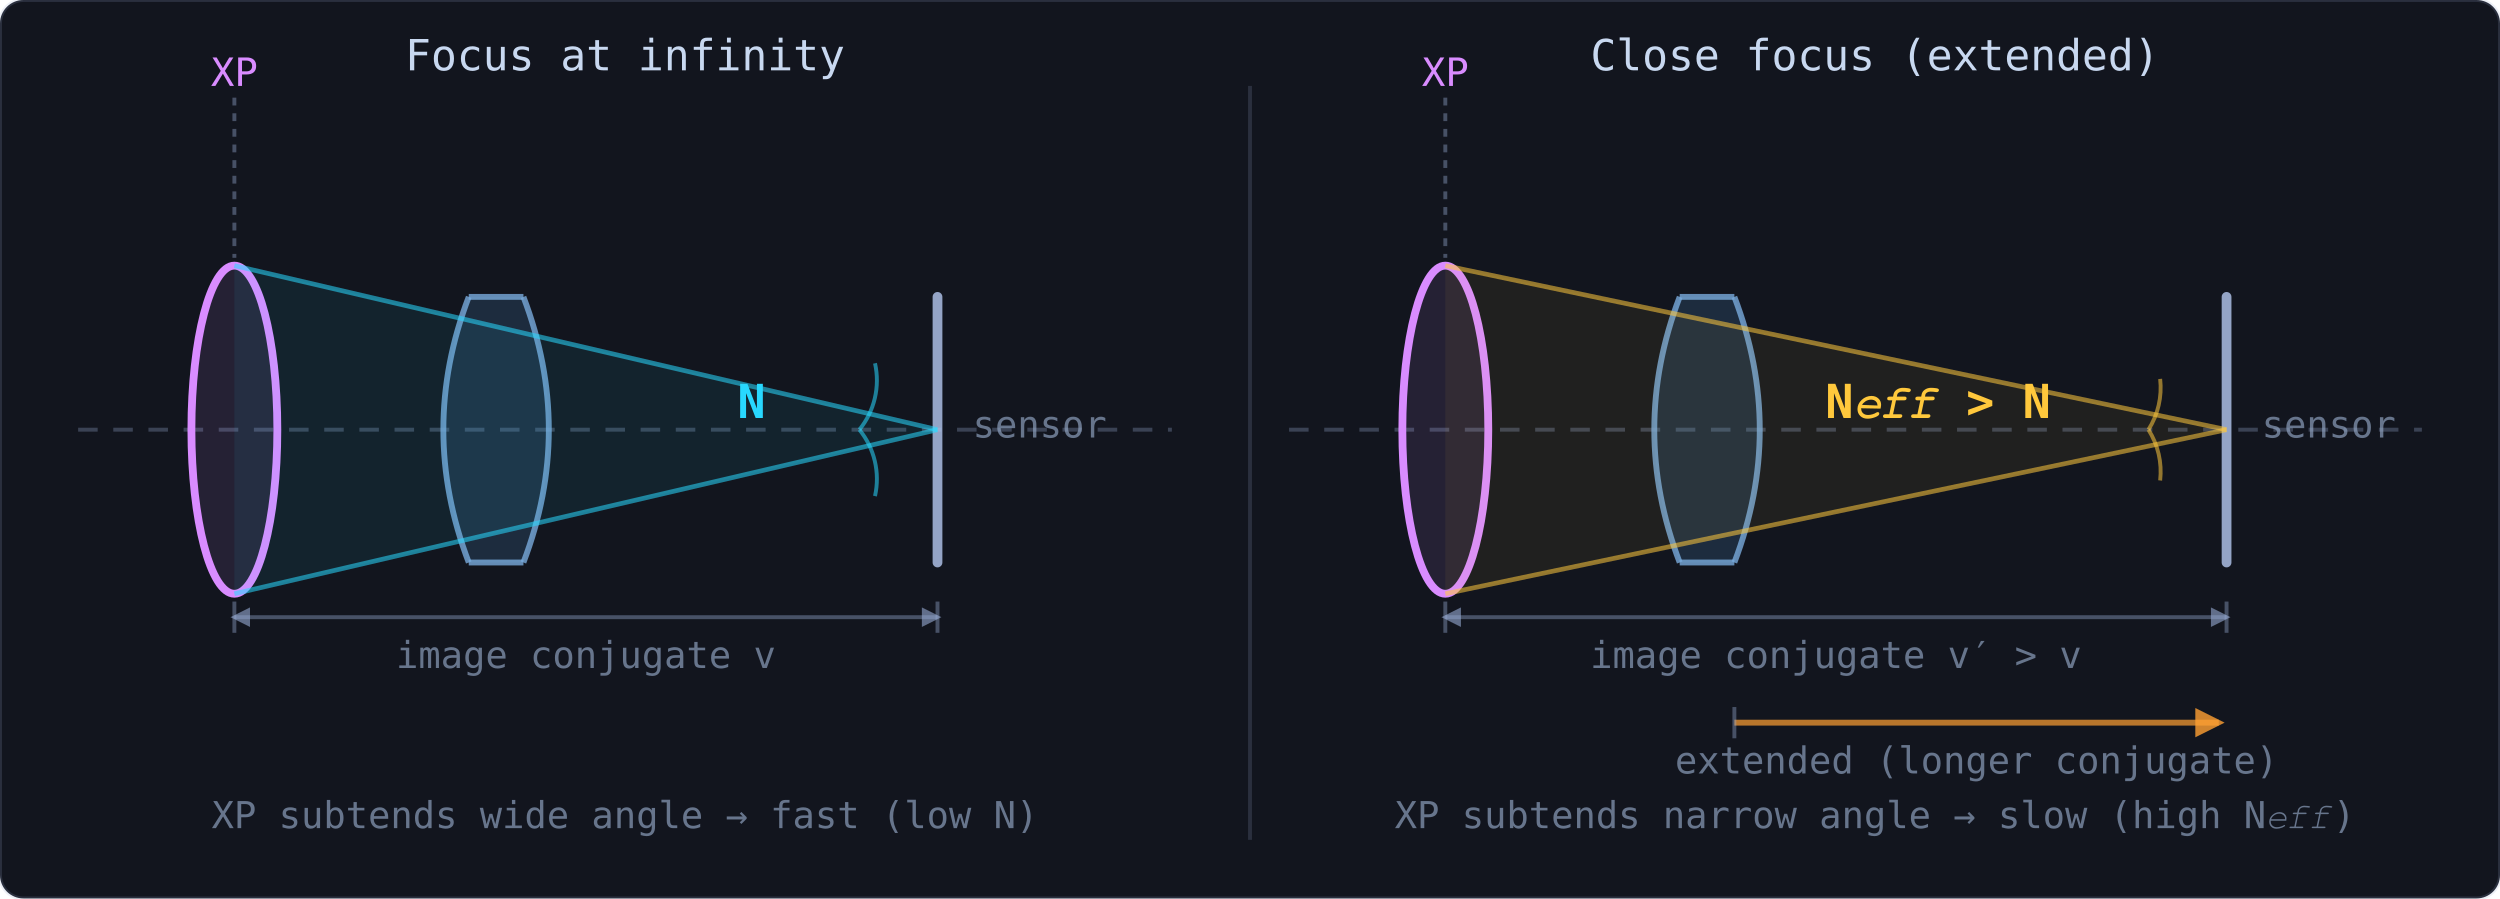
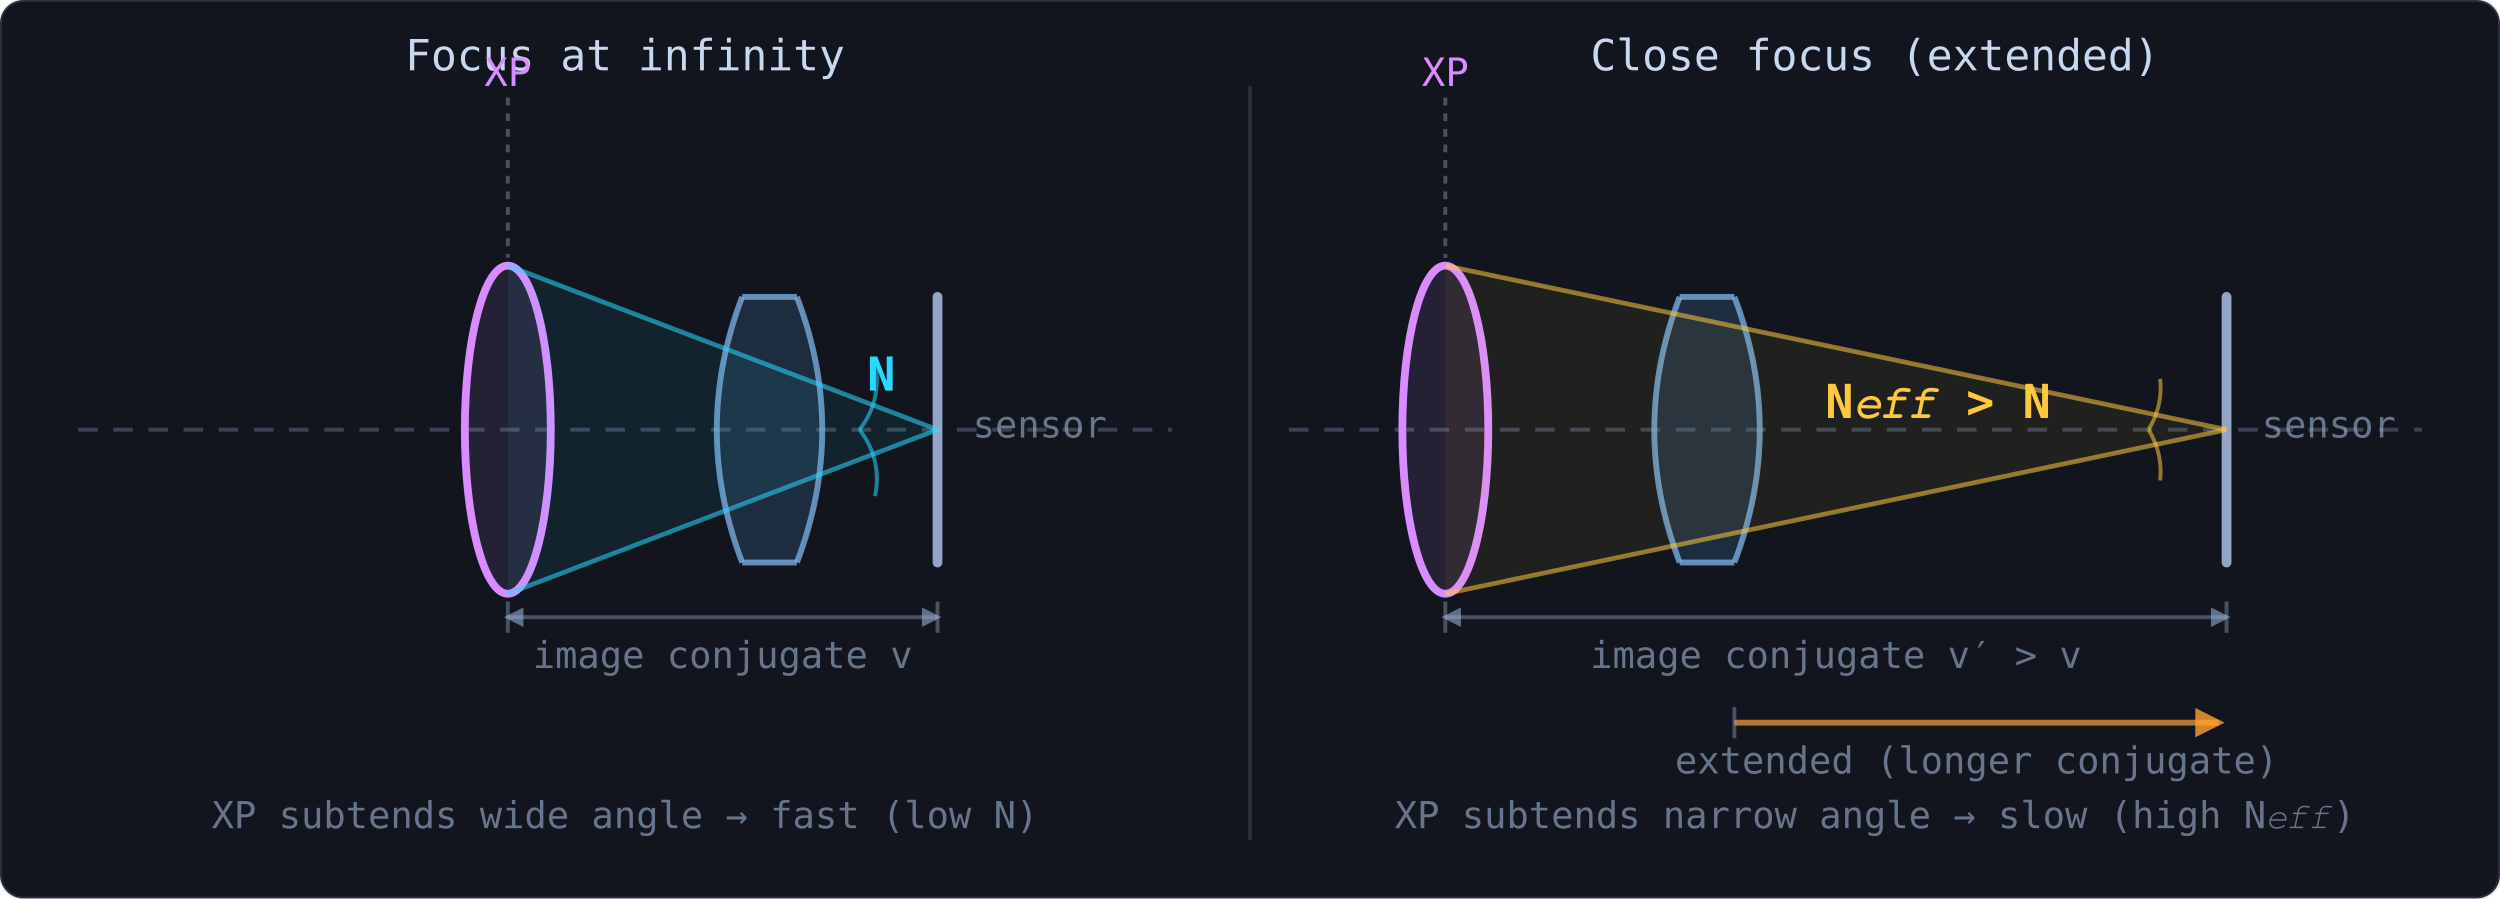
<svg xmlns="http://www.w3.org/2000/svg" viewBox="0 0 640 230" width="100%" height="auto" role="img" aria-label="Working f-number vs nominal f-number diagram">
  <defs>
    <style>
      .bg { fill: #12151e; }
      .border { fill: none; stroke: rgba(150,170,210,0.18); stroke-width: 1; }
      .divider { stroke: rgba(150,170,210,0.18); stroke-width: 1; }
      .axis { stroke: rgba(150,170,210,0.30); stroke-width: 1; stroke-dasharray: 5,4; fill: none; }
      .lens-fill { fill: rgba(70,130,180,0.22); }
      .lens-stroke { fill: none; stroke: rgba(120,170,220,0.80); stroke-width: 1.5; }
      .xp-fill { fill: rgba(217,140,255,0.10); }
      .xp-stroke { fill: none; stroke: #d98cff; stroke-width: 2; }
      .sensor { stroke: rgba(180,200,240,0.80); stroke-width: 2.5; stroke-linecap: round; fill: none; }
      .cone-fill { fill: rgba(40,216,255,0.07); }
      .cone { stroke: rgba(40,216,255,0.55); stroke-width: 1.2; fill: none; }
      .cone-narrow { fill: rgba(255,200,60,0.06); }
      .cone-narrow-stroke { stroke: rgba(255,200,60,0.55); stroke-width: 1.2; fill: none; }
      .dim { stroke: rgba(150,170,210,0.40); stroke-width: 1; fill: none; }
      .ext-arrow { stroke: rgba(255,160,50,0.70); stroke-width: 1.5; fill: none; }
      .label { fill: #c8d8f0; font-family: 'JetBrains Mono','SF Mono',monospace; font-size: 11px; }
      .label-xp { fill: #d98cff; font-family: 'JetBrains Mono','SF Mono',monospace; font-size: 11px; }
      .label-N { fill: #28d8ff; font-family: 'JetBrains Mono','SF Mono',monospace; font-size: 12px; font-weight: 700; }
      .label-Neff { fill: #ffc83c; font-family: 'JetBrains Mono','SF Mono',monospace; font-size: 12px; font-weight: 700; }
      .muted { fill: rgba(150,170,200,0.65); font-family: 'JetBrains Mono','SF Mono',monospace; font-size: 9.5px; }
      .tick { stroke: rgba(150,170,210,0.40); stroke-width: 1; fill: none; }
      @media (prefers-color-scheme: light) {
        .bg { fill: #eff2f8; }
        .border { stroke: rgba(60,80,120,0.18); }
        .divider { stroke: rgba(60,80,120,0.18); }
        .axis { stroke: rgba(60,80,120,0.28); }
        .lens-fill { fill: rgba(30,80,160,0.10); }
        .lens-stroke { stroke: rgba(30,80,160,0.65); }
        .xp-fill { fill: rgba(120,46,184,0.07); }
        .xp-stroke { stroke: #7a2eb8; }
        .sensor { stroke: rgba(40,80,160,0.75); }
        .cone-fill { fill: rgba(0,104,120,0.07); }
        .cone { stroke: rgba(0,104,120,0.55); }
        .cone-narrow { fill: rgba(160,100,0,0.06); }
        .cone-narrow-stroke { stroke: rgba(160,100,0,0.55); }
        .dim { stroke: rgba(60,80,120,0.38); }
        .ext-arrow { stroke: rgba(200,100,0,0.70); }
        .label { fill: #1a2540; }
        .label-xp { fill: #7a2eb8; }
        .label-N { fill: #006878; }
        .label-Neff { fill: #a06000; }
        .muted { fill: rgba(60,80,120,0.60); }
        .tick { stroke: rgba(60,80,120,0.35); }
      }
    </style>
    <marker id="dimArr" markerWidth="5" markerHeight="5" refX="4" refY="2.5" orient="auto">
      <path d="M0,0 L5,2.5 L0,5 Z" fill="rgba(150,170,210,0.60)" />
    </marker>
    <marker id="dimArrL" markerWidth="5" markerHeight="5" refX="1" refY="2.5" orient="auto">
      <path d="M5,0 L0,2.5 L5,5 Z" fill="rgba(150,170,210,0.60)" />
    </marker>
    <marker id="extArr" markerWidth="5" markerHeight="5" refX="4" refY="2.5" orient="auto">
      <path d="M0,0 L5,2.5 L0,5 Z" fill="rgba(255,160,50,0.80)" />
    </marker>
  </defs>
  <rect width="640" height="230" rx="6" class="bg" />
  <rect width="640" height="230" rx="6" class="border" />
  <line x1="320" y1="22" x2="320" y2="215" class="divider" />
  <text x="160" y="18" text-anchor="middle" class="label">Focus at infinity</text>
  <line x1="20" y1="110" x2="300" y2="110" class="axis" />
-   <ellipse cx="60" cy="110" rx="11" ry="42" class="xp-fill" />
-   <ellipse cx="60" cy="110" rx="11" ry="42" class="xp-stroke" />
-   <text x="60" y="22" text-anchor="middle" class="label-xp" style="font-size:10px">XP</text>
-   <line x1="60" y1="25" x2="60" y2="66" class="tick" style="stroke-dasharray:2,2" />
-   <path d="M 120,76 Q 107,110 120,144 L 134,144 Q 147,110 134,76 Z" class="lens-fill" />
-   <path d="M 120,76 Q 107,110 120,144" class="lens-stroke" />
-   <path d="M 134,76 Q 147,110 134,144" class="lens-stroke" />
-   <line x1="120" y1="76" x2="134" y2="76" class="lens-stroke" />
-   <line x1="120" y1="144" x2="134" y2="144" class="lens-stroke" />
+   <ellipse cx="130" cy="110" rx="11" ry="42" class="xp-fill" />
+   <ellipse cx="130" cy="110" rx="11" ry="42" class="xp-stroke" />
+   <text x="130" y="22" text-anchor="middle" class="label-xp" style="font-size:10px">XP</text>
+   <line x1="130" y1="25" x2="130" y2="66" class="tick" style="stroke-dasharray:2,2" />
+   <path d="M 190,76 Q 177,110 190,144 L 204,144 Q 217,110 204,76 Z" class="lens-fill" />
+   <path d="M 190,76 Q 177,110 190,144" class="lens-stroke" />
+   <path d="M 204,76 Q 217,110 204,144" class="lens-stroke" />
+   <line x1="190" y1="76" x2="204" y2="76" class="lens-stroke" />
+   <line x1="190" y1="144" x2="204" y2="144" class="lens-stroke" />
  <line x1="240" y1="76" x2="240" y2="144" class="sensor" />
  <text x="249" y="112" class="muted">sensor</text>
-   <polygon points="60,68 60,152 240,110" class="cone-fill" />
-   <line x1="60" y1="68" x2="240" y2="110" class="cone" />
-   <line x1="60" y1="152" x2="240" y2="110" class="cone" />
+   <polygon points="130,68 130,152 240,110" class="cone-fill" />
+   <line x1="130" y1="68" x2="240" y2="110" class="cone" />
+   <line x1="130" y1="152" x2="240" y2="110" class="cone" />
  <path d="M 220,110 A 20,20 0 0,0 224,93" fill="none" stroke="rgba(40,216,255,0.55)" stroke-width="1" />
  <path d="M 220,110 A 20,20 0 0,1 224,127" fill="none" stroke="rgba(40,216,255,0.55)" stroke-width="1" />
-   <text x="196" y="107" text-anchor="end" class="label-N">N</text>
-   <line x1="60" y1="158" x2="240" y2="158" class="dim" marker-end="url(#dimArr)" marker-start="url(#dimArrL)" />
-   <line x1="60" y1="154" x2="60" y2="162" class="tick" />
+   <text x="222" y="100" text-anchor="start" class="label-N">N</text>
+   <line x1="130" y1="158" x2="240" y2="158" class="dim" marker-end="url(#dimArr)" marker-start="url(#dimArrL)" />
+   <line x1="130" y1="154" x2="130" y2="162" class="tick" />
  <line x1="240" y1="154" x2="240" y2="162" class="tick" />
-   <text x="150" y="171" text-anchor="middle" class="muted">image conjugate v</text>
+   <text x="185" y="171" text-anchor="middle" class="muted">image conjugate v</text>
  <text x="480" y="18" text-anchor="middle" class="label">Close focus (extended)</text>
  <line x1="330" y1="110" x2="620" y2="110" class="axis" />
  <ellipse cx="370" cy="110" rx="11" ry="42" class="xp-fill" />
  <ellipse cx="370" cy="110" rx="11" ry="42" class="xp-stroke" />
  <text x="370" y="22" text-anchor="middle" class="label-xp" style="font-size:10px">XP</text>
  <line x1="370" y1="25" x2="370" y2="66" class="tick" style="stroke-dasharray:2,2" />
  <path d="M 430,76 Q 417,110 430,144 L 444,144 Q 457,110 444,76 Z" class="lens-fill" />
  <path d="M 430,76 Q 417,110 430,144" class="lens-stroke" />
  <path d="M 444,76 Q 457,110 444,144" class="lens-stroke" />
  <line x1="430" y1="76" x2="444" y2="76" class="lens-stroke" />
  <line x1="430" y1="144" x2="444" y2="144" class="lens-stroke" />
  <line x1="570" y1="76" x2="570" y2="144" class="sensor" />
  <text x="579" y="112" class="muted">sensor</text>
  <line x1="444" y1="185" x2="568" y2="185" class="ext-arrow" marker-end="url(#extArr)" />
  <line x1="444" y1="181" x2="444" y2="189" class="tick" />
  <text x="506" y="198" text-anchor="middle" class="muted">extended (longer conjugate)</text>
  <polygon points="370,68 370,152 570,110" class="cone-narrow" />
  <line x1="370" y1="68" x2="570" y2="110" class="cone-narrow-stroke" />
  <line x1="370" y1="152" x2="570" y2="110" class="cone-narrow-stroke" />
  <path d="M 550,110 A 20,20 0 0,0 553,97" fill="none" stroke="rgba(255,200,60,0.55)" stroke-width="1" />
  <path d="M 550,110 A 20,20 0 0,1 553,123" fill="none" stroke="rgba(255,200,60,0.55)" stroke-width="1" />
  <text x="525" y="107" text-anchor="end" class="label-Neff">N𝑒𝑓𝑓 &gt; N</text>
  <line x1="370" y1="158" x2="570" y2="158" class="dim" marker-end="url(#dimArr)" marker-start="url(#dimArrL)" />
  <line x1="370" y1="154" x2="370" y2="162" class="tick" />
  <line x1="570" y1="154" x2="570" y2="162" class="tick" />
  <text x="470" y="171" text-anchor="middle" class="muted">image conjugate v′ &gt; v</text>
  <text x="160" y="212" text-anchor="middle" class="muted">XP subtends wide angle → fast (low N)</text>
  <text x="480" y="212" text-anchor="middle" class="muted">XP subtends narrow angle → slow (high N𝑒𝑓𝑓)</text>
</svg>
